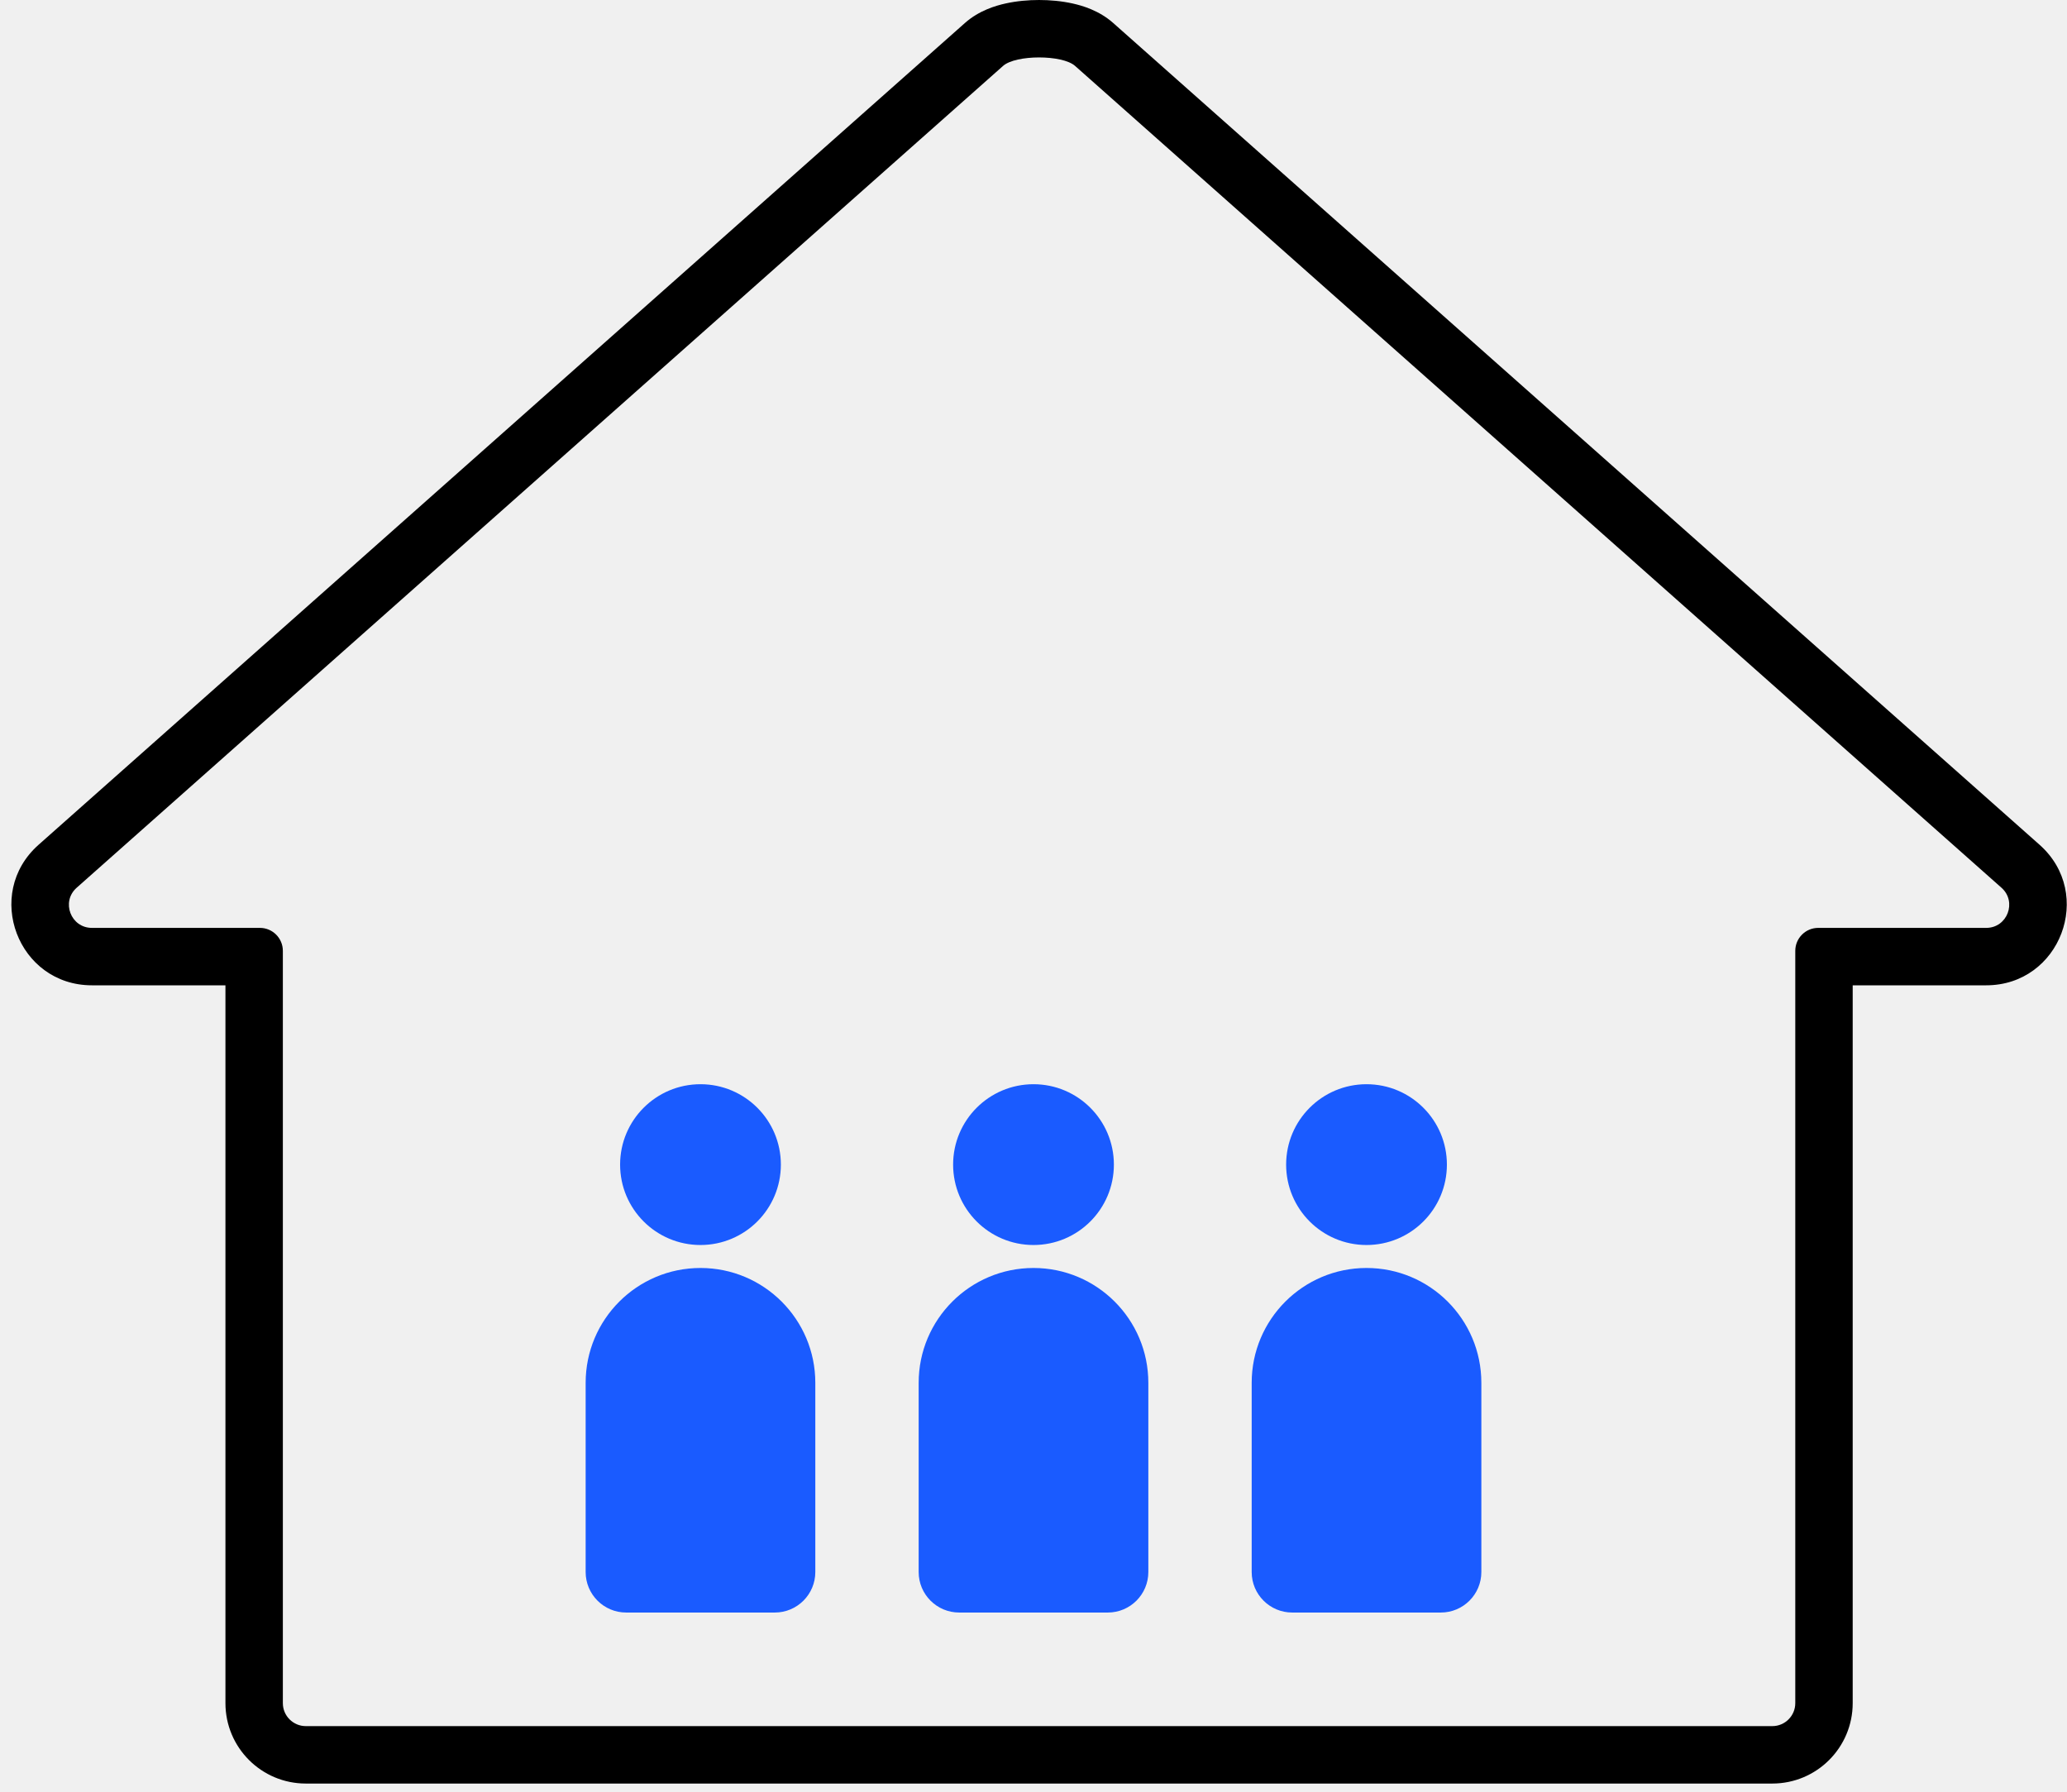
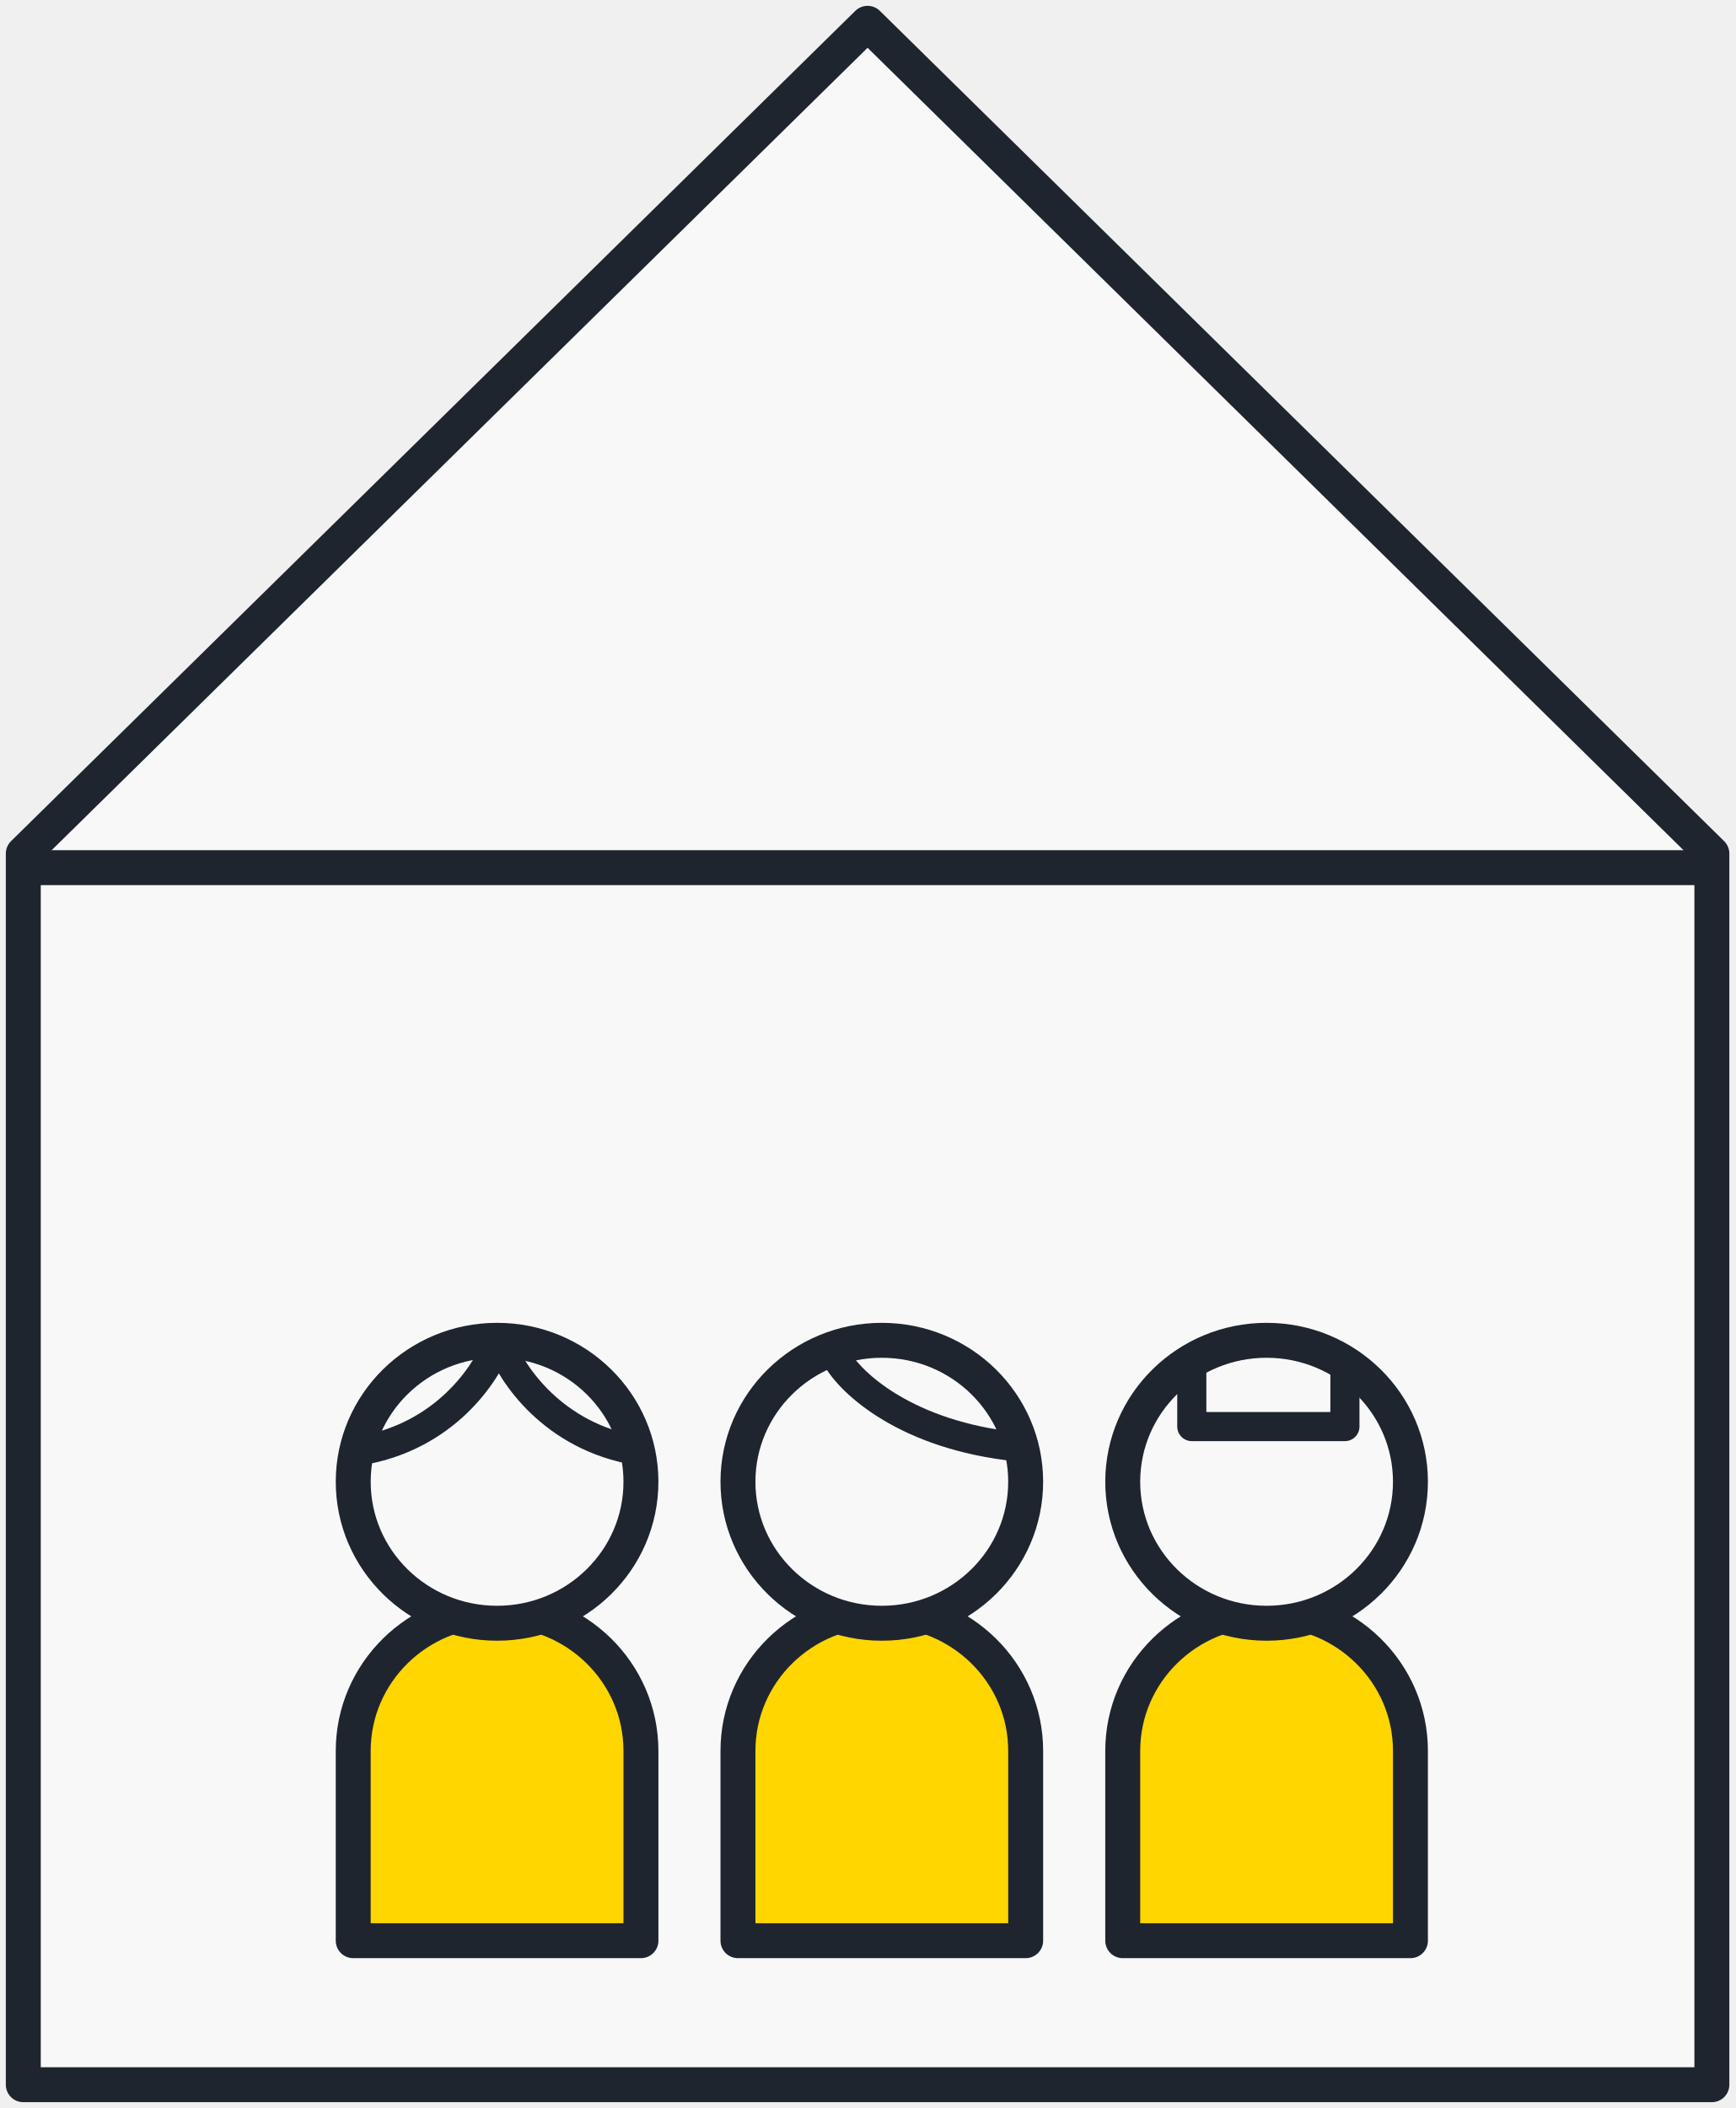
- <svg xmlns="http://www.w3.org/2000/svg" width="180" height="156" viewBox="0 0 180 156" fill="none">
-   <mask id="path-1-outside-1" maskUnits="userSpaceOnUse" x="0" y="0" width="180" height="156" fill="black">
-     <rect fill="white" width="180" height="156" />
-     <path fill-rule="evenodd" clip-rule="evenodd" d="M26.632 150.288C25.528 150.288 24.632 149.393 24.632 148.288V82.788C24.632 81.684 23.737 80.788 22.632 80.788H8.004C6.164 80.788 5.3 78.513 6.677 77.292L87.35 5.739C88.461 4.754 92.509 4.754 93.62 5.739L174.293 77.292C175.67 78.513 174.806 80.788 172.966 80.788H158.338C157.233 80.788 156.338 81.684 156.338 82.788V148.288C156.338 149.393 155.442 150.288 154.338 150.288H90.677H90.293H26.632Z" />
-   </mask>
-   <path d="M6.677 77.292L3.359 73.552L6.677 77.292ZM174.293 77.292L170.975 81.033L174.293 77.292ZM19.632 82.788V148.288H29.632V82.788H19.632ZM8.004 85.788H22.632V75.788H8.004V85.788ZM84.032 1.999L3.359 73.552L9.995 81.033L90.668 9.48L84.032 1.999ZM90.302 9.48L170.975 81.033L177.611 73.552L96.938 1.999L90.302 9.48ZM172.966 75.788H158.338V85.788H172.966V75.788ZM151.338 82.788V148.288H161.338V82.788H151.338ZM154.338 145.288H90.677V155.288H154.338V145.288ZM90.677 145.288H90.293V155.288H90.677V145.288ZM26.632 155.288H90.293V145.288H26.632V155.288ZM151.338 148.288C151.338 146.631 152.681 145.288 154.338 145.288V155.288C158.204 155.288 161.338 152.154 161.338 148.288H151.338ZM158.338 75.788C154.472 75.788 151.338 78.922 151.338 82.788H161.338C161.338 84.445 159.995 85.788 158.338 85.788V75.788ZM90.668 9.48C90.46 9.665 90.273 9.789 90.141 9.867C90.006 9.947 89.9 9.996 89.835 10.023C89.769 10.051 89.727 10.065 89.714 10.068C89.7 10.073 89.705 10.071 89.73 10.065C89.782 10.053 89.88 10.036 90.022 10.022C90.161 10.008 90.319 10 90.485 10C90.651 10 90.809 10.008 90.948 10.022C91.09 10.036 91.188 10.053 91.24 10.065C91.265 10.071 91.27 10.073 91.256 10.068C91.243 10.065 91.201 10.051 91.135 10.023C91.07 9.996 90.964 9.947 90.83 9.867C90.697 9.789 90.51 9.665 90.302 9.48L96.938 1.999C95.701 0.902 94.234 0.487 93.415 0.305C92.438 0.087 91.419 0 90.485 0C89.551 0 88.533 0.087 87.555 0.305C86.737 0.487 85.269 0.902 84.032 1.999L90.668 9.48ZM8.004 75.788C10.764 75.788 12.06 79.201 9.995 81.033L3.359 73.552C-1.459 77.825 1.564 85.788 8.004 85.788V75.788ZM170.975 81.033C168.91 79.201 170.206 75.788 172.966 75.788V85.788C179.406 85.788 182.429 77.825 177.611 73.552L170.975 81.033ZM19.632 148.288C19.632 152.154 22.766 155.288 26.632 155.288V145.288C28.289 145.288 29.632 146.631 29.632 148.288H19.632ZM29.632 82.788C29.632 78.922 26.498 75.788 22.632 75.788V85.788C20.975 85.788 19.632 84.445 19.632 82.788H29.632Z" fill="black" mask="url(#path-1-outside-1)" />
-   <ellipse cx="61" cy="101.399" rx="7" ry="7" fill="#1A5BFF" />
-   <ellipse cx="90" cy="101.399" rx="7" ry="7" fill="#1A5BFF" />
-   <ellipse cx="119" cy="101.399" rx="7" ry="7" fill="#1A5BFF" />
-   <path d="M51 120.399C51 114.877 55.477 110.399 61 110.399C66.523 110.399 71 114.877 71 120.399V136.87C71 138.819 69.42 140.399 67.471 140.399H54.529C52.58 140.399 51 138.819 51 136.87V120.399Z" fill="#1A5BFF" />
-   <path d="M80 120.399C80 114.877 84.477 110.399 90 110.399C95.523 110.399 100 114.877 100 120.399V136.87C100 138.819 98.42 140.399 96.471 140.399H83.529C81.58 140.399 80 138.819 80 136.87V120.399Z" fill="#1A5BFF" />
-   <path d="M109 120.399C109 114.877 113.477 110.399 119 110.399C124.523 110.399 129 114.877 129 120.399V136.87C129 138.819 127.42 140.399 125.471 140.399H112.529C110.58 140.399 109 138.819 109 136.87V120.399Z" fill="#1A5BFF" />
+ <svg xmlns="http://www.w3.org/2000/svg" width="149" height="181" viewBox="0 0 149 181" fill="none">
+   <path d="M2 73.292L74.5 2L147 73.292V179H2V73.292Z" fill="#F8F8F8" stroke="#1F252F" stroke-width="3" stroke-linecap="round" stroke-linejoin="round" />
+   <path d="M42.685 138.192C35.863 138.192 30.332 143.631 30.332 150.339V166.634H55.038V150.339C55.038 143.631 49.507 138.192 42.685 138.192Z" fill="#FFD600" stroke="#1F252F" stroke-width="3" stroke-linecap="round" stroke-linejoin="round" />
+   <ellipse cx="42.685" cy="127.23" rx="12.353" ry="12.147" fill="#F8F8F8" stroke="#1F252F" stroke-width="3" stroke-linecap="round" stroke-linejoin="round" />
+   <path d="M42.684 115.379C41.78 117.947 38.164 123.378 30.934 124.563" stroke="#1F252F" stroke-width="2.5" stroke-linecap="round" stroke-linejoin="round" />
+   <path d="M42.988 115.38C43.892 117.947 47.507 123.379 54.738 124.564" stroke="#1F252F" stroke-width="2.5" stroke-linecap="round" stroke-linejoin="round" />
+   <path d="M75.722 138.192C68.9 138.192 63.369 143.631 63.369 150.339V166.634H88.075V150.339C88.075 143.631 82.544 138.192 75.722 138.192Z" fill="#FFD600" stroke="#1F252F" stroke-width="3" stroke-linecap="round" stroke-linejoin="round" />
+   <ellipse cx="75.722" cy="127.23" rx="12.353" ry="12.147" fill="#F8F8F8" stroke="#1F252F" stroke-width="3" stroke-linecap="round" stroke-linejoin="round" />
+   <path d="M71.844 116.604C73.038 118.737 77.811 123.248 87.359 124.232" stroke="#1F252F" stroke-width="2.5" stroke-linecap="round" stroke-linejoin="round" />
+   <path d="M108.763 138.192C101.941 138.192 96.41 143.631 96.41 150.339V166.634H121.116V150.339C121.116 143.631 115.585 138.192 108.763 138.192Z" fill="#FFD600" stroke="#1F252F" stroke-width="3" stroke-linecap="round" stroke-linejoin="round" />
+   <ellipse cx="108.763" cy="127.23" rx="12.353" ry="12.147" fill="#F8F8F8" stroke="#1F252F" stroke-width="3" stroke-linecap="round" stroke-linejoin="round" />
+   <path d="M102.34 117.75V122.49H115.489V117.75" stroke="#1F252F" stroke-width="2.5" stroke-linecap="round" stroke-linejoin="round" />
+   <line x1="147" y1="74.5" x2="2" y2="74.5" stroke="#1F252F" stroke-width="3" />
</svg>
